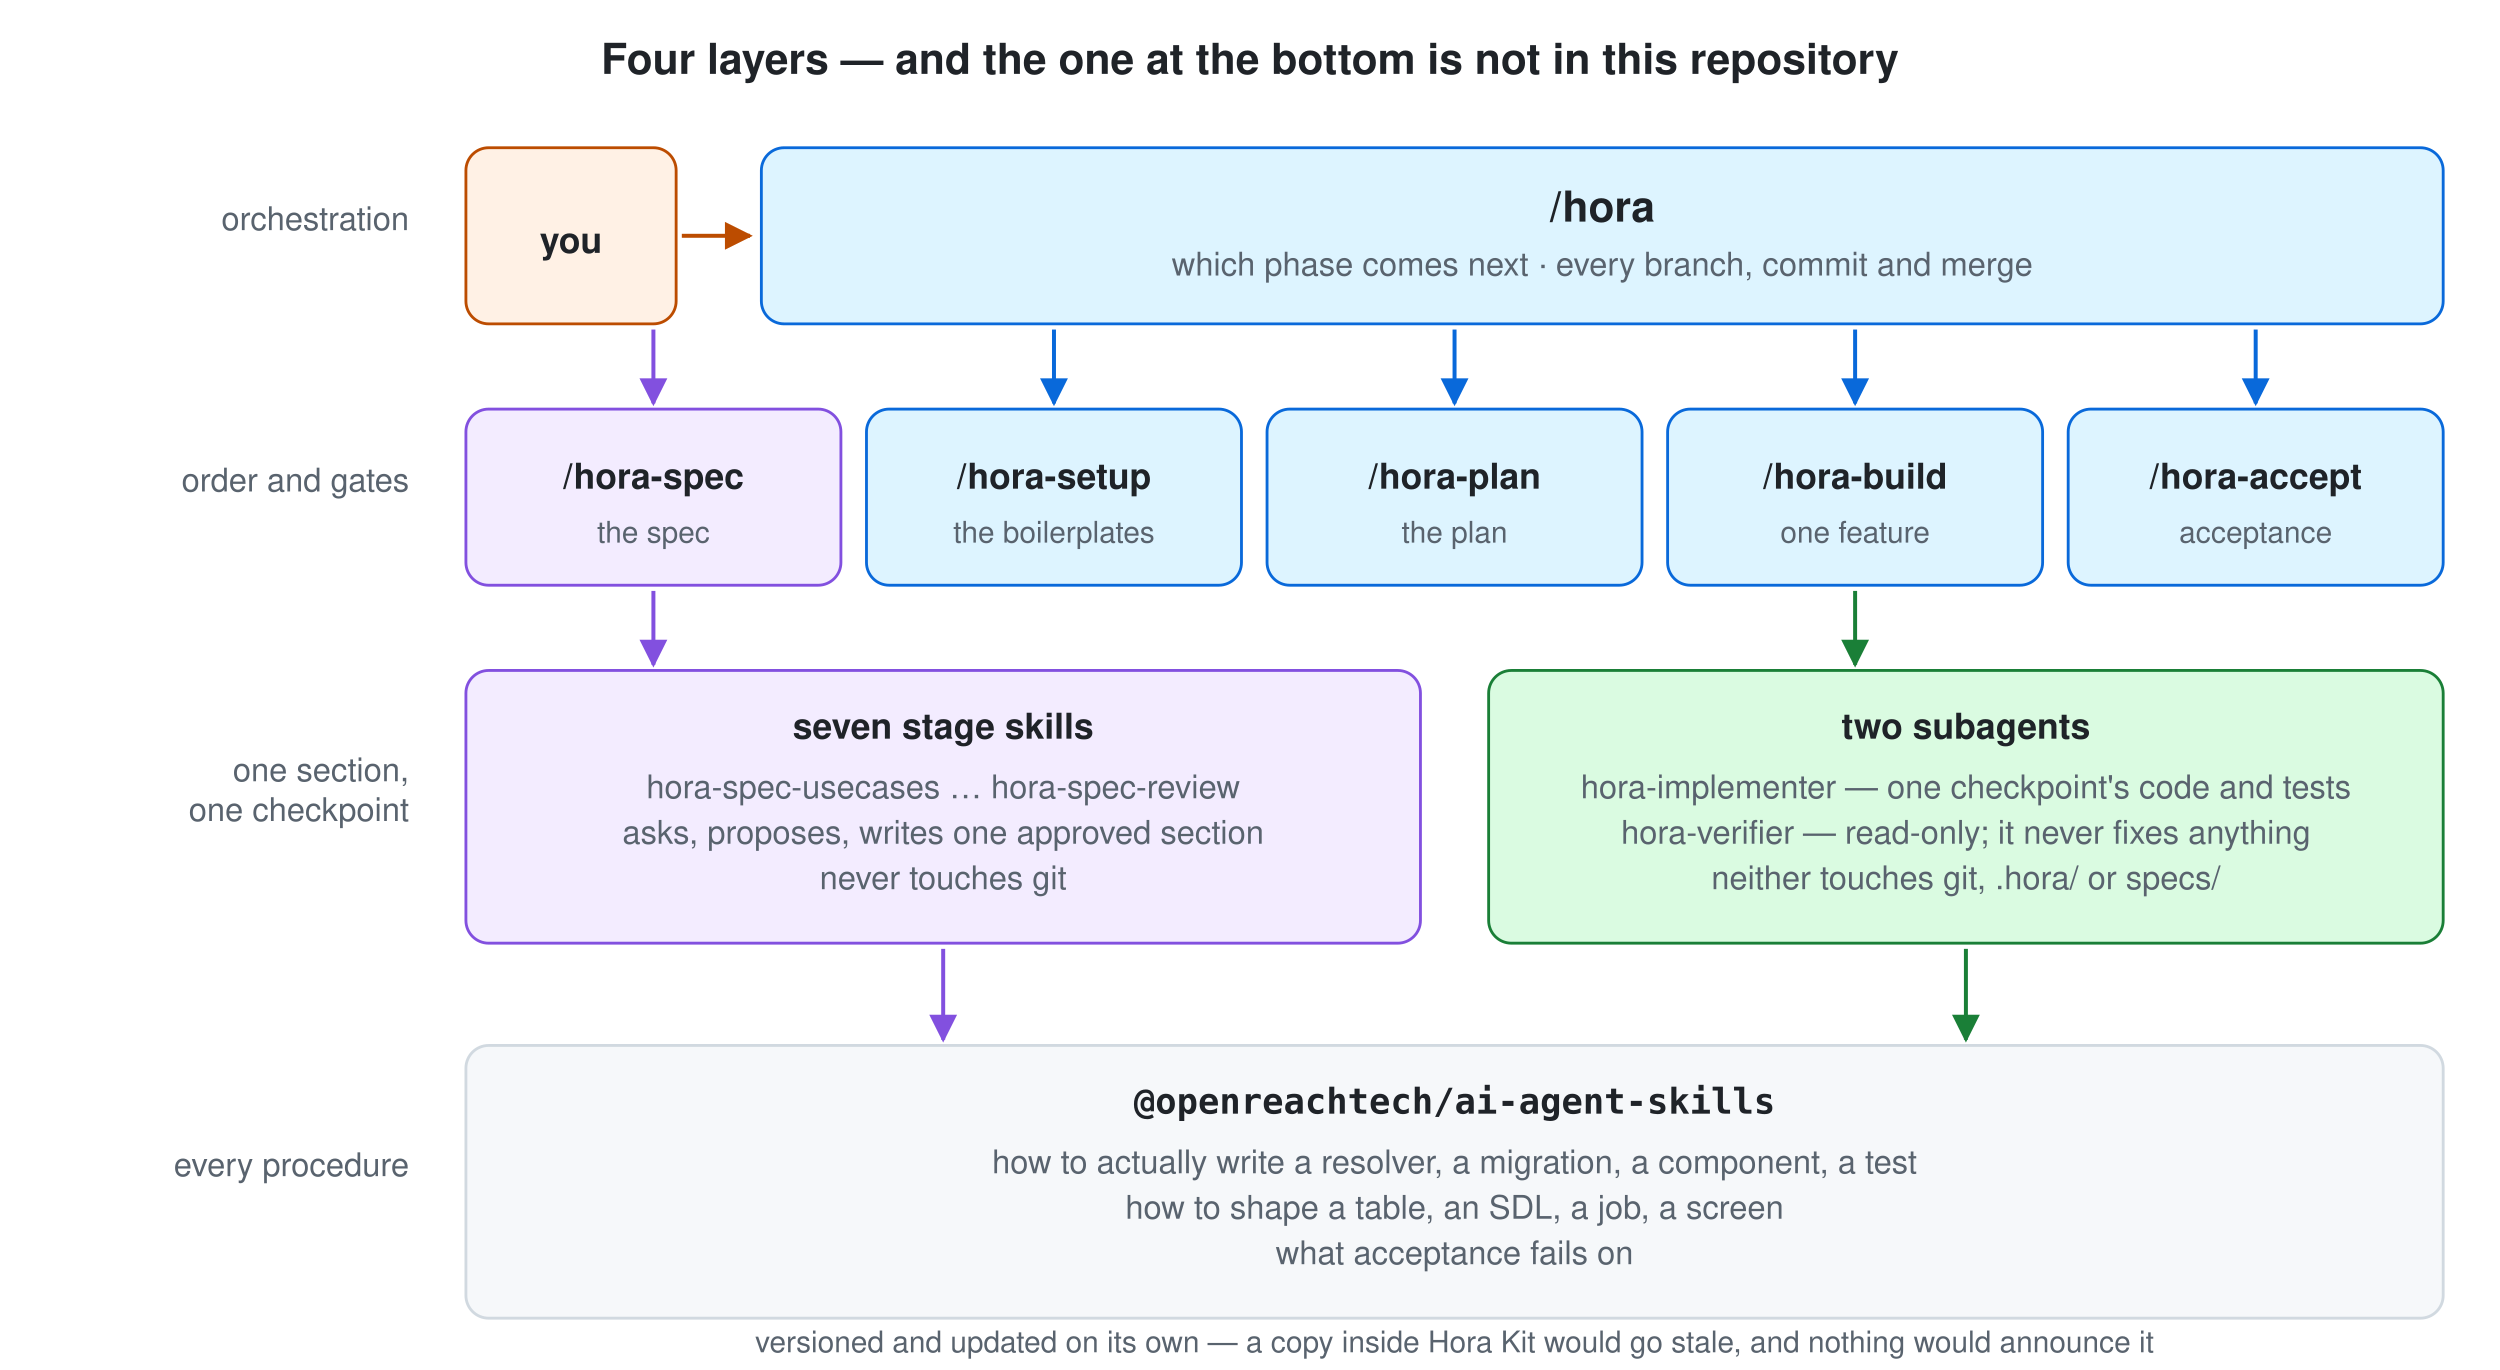
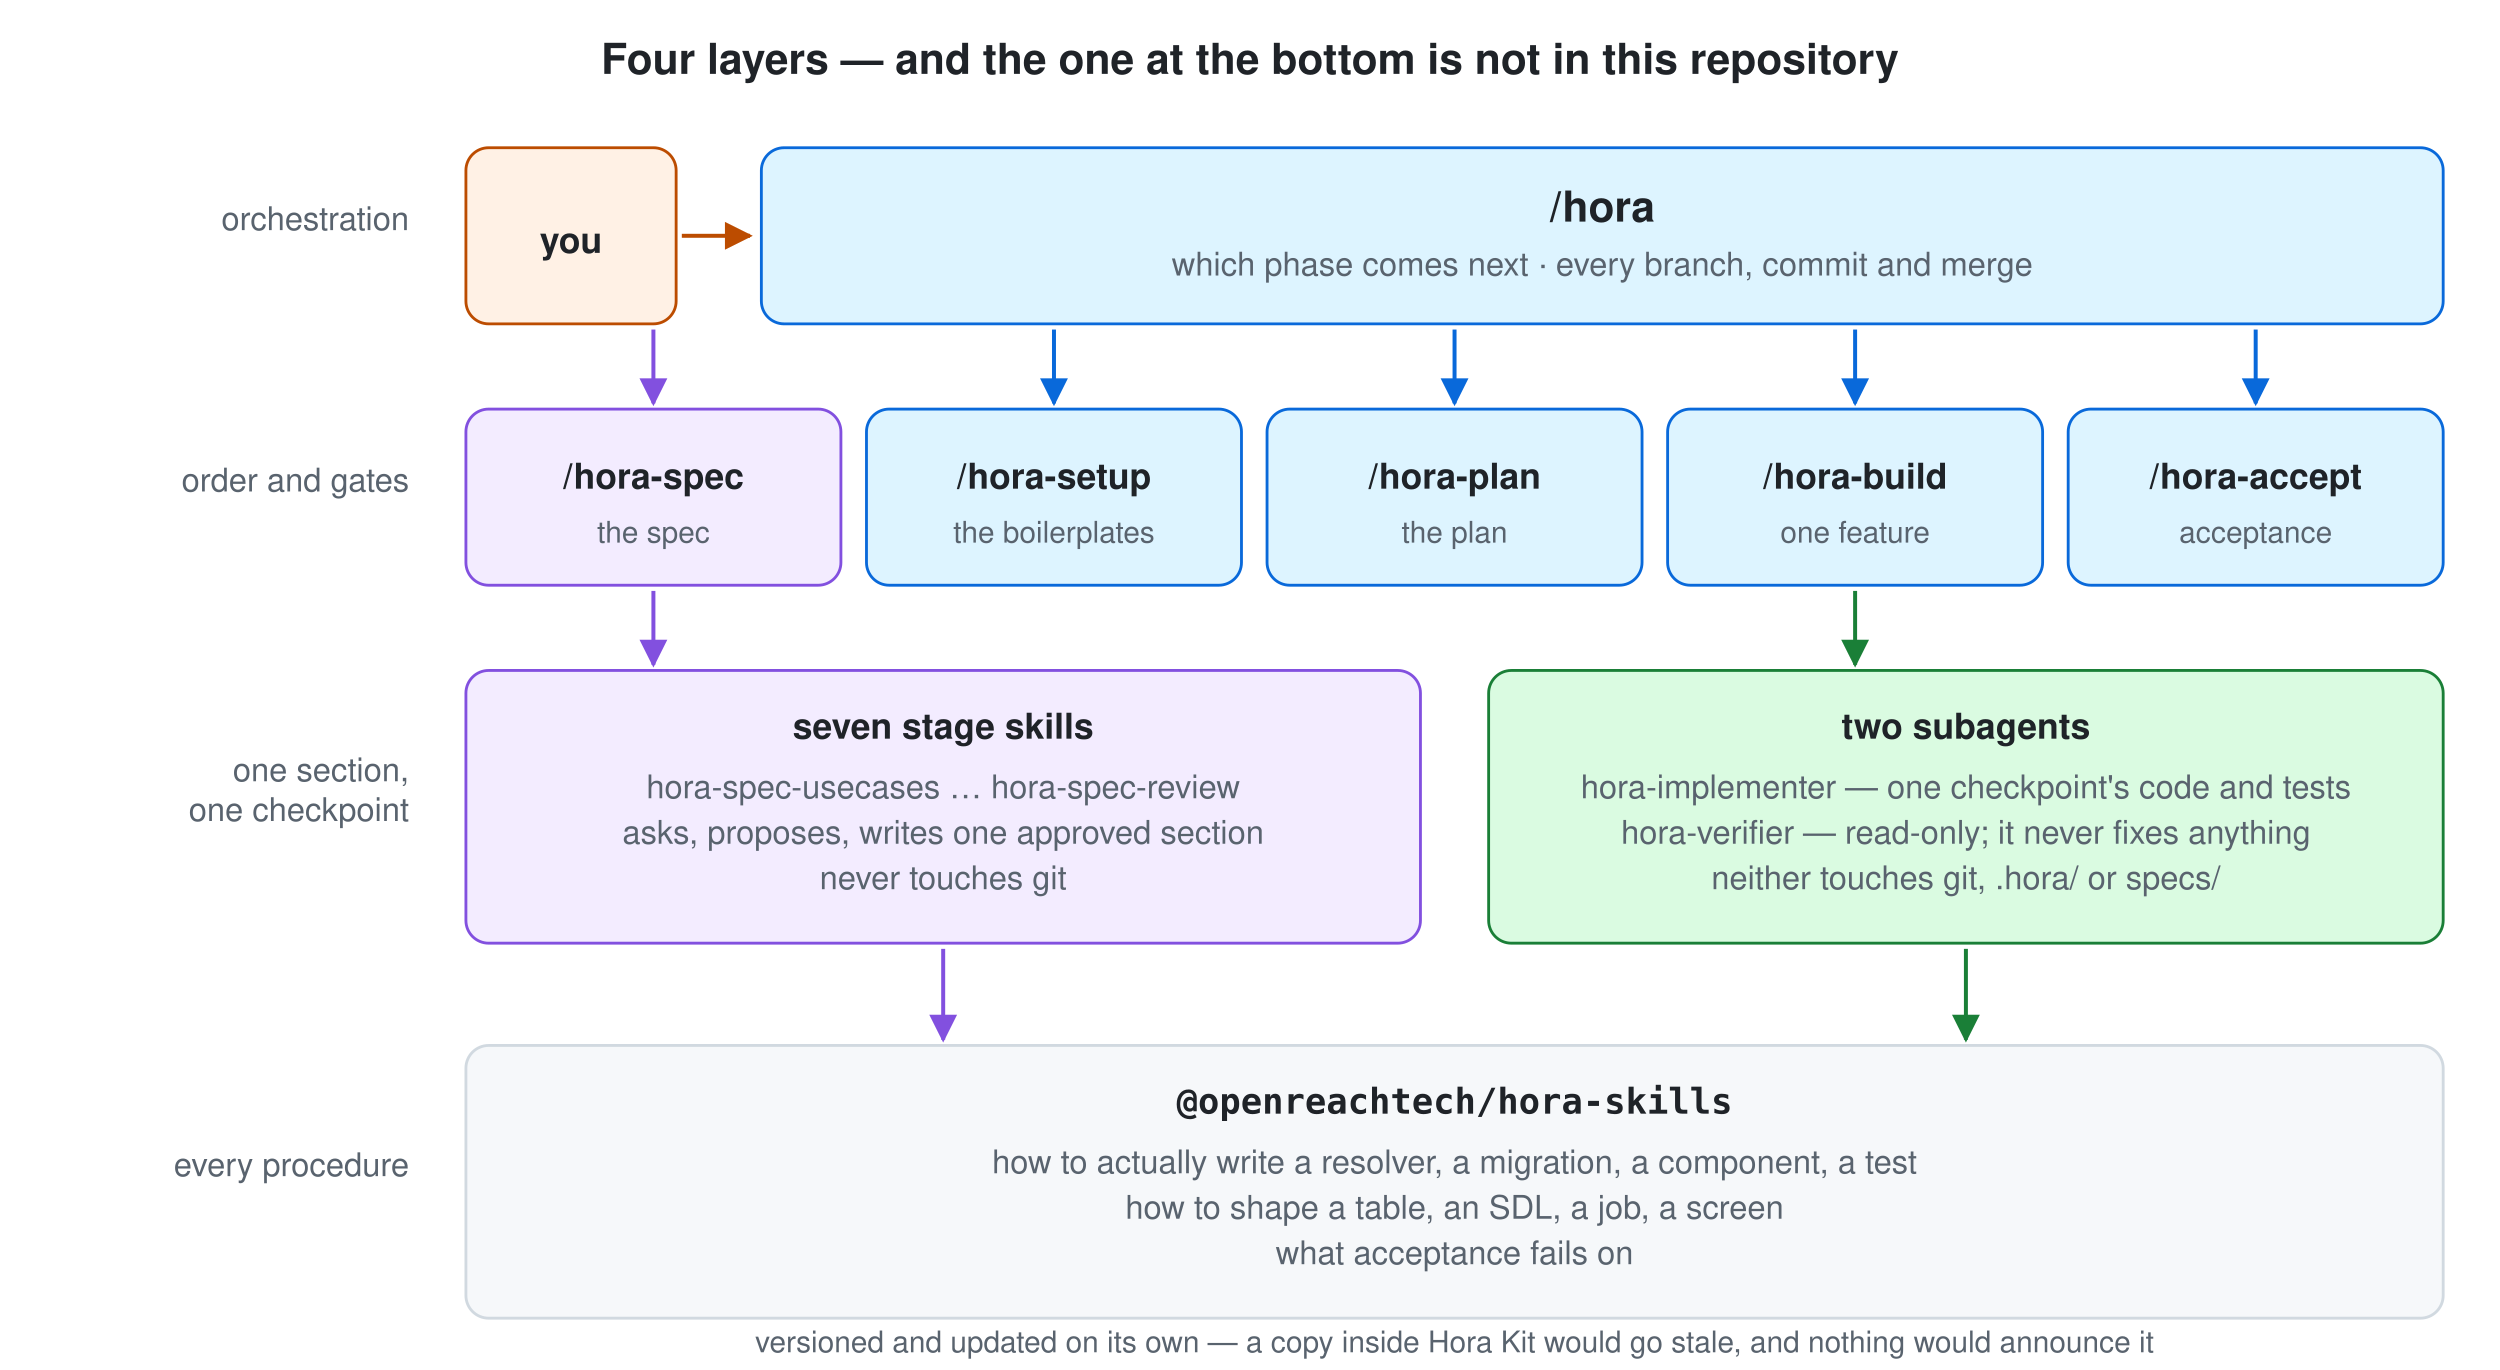
<svg xmlns="http://www.w3.org/2000/svg" viewBox="0 0 880 482" width="880" height="482" font-family="-apple-system, BlinkMacSystemFont, 'Segoe UI', Helvetica, Arial, sans-serif" role="img" aria-label="Four layers — and the one at the bottom is not in this repository">
  <defs>
    <marker id="m" viewBox="0 0 10 10" refX="9" refY="5" markerWidth="7" markerHeight="7" orient="auto-start-reverse">
      <path d="M0,0 L10,5 L0,10 z" class="ah" fill="#8b949e" />
    </marker>
    <marker id="mb" viewBox="0 0 10 10" refX="9" refY="5" markerWidth="7" markerHeight="7" orient="auto-start-reverse">
      <path d="M0,0 L10,5 L0,10 z" class="ah-b" fill="#0969da" />
    </marker>
    <marker id="mp" viewBox="0 0 10 10" refX="9" refY="5" markerWidth="7" markerHeight="7" orient="auto-start-reverse">
      <path d="M0,0 L10,5 L0,10 z" class="ah-p" fill="#8250df" />
    </marker>
    <marker id="mo" viewBox="0 0 10 10" refX="9" refY="5" markerWidth="7" markerHeight="7" orient="auto-start-reverse">
      <path d="M0,0 L10,5 L0,10 z" class="ah-o" fill="#bc4c00" />
    </marker>
    <marker id="mg" viewBox="0 0 10 10" refX="9" refY="5" markerWidth="7" markerHeight="7" orient="auto-start-reverse">
      <path d="M0,0 L10,5 L0,10 z" class="ah-g" fill="#1a7f37" />
    </marker>
  </defs>
  <style>
.t{font-size:15px;font-weight:600}
.l{font-size:12.5px}
.n{font-size:12.5px;font-weight:600}
.m{font-size:11.5px}
.xs{font-size:10.5px}
.code{font-family:ui-monospace,SFMono-Regular,Menlo,Consolas,monospace}
.dash{stroke-dasharray:5 4}

@media (prefers-color-scheme:dark){
text{fill:#e6edf3}
.m,.xs{fill:#9198a1}
.bx{fill:#151b23;stroke:#3d444d}
.bx-1{fill:#0d1117;stroke:#3d444d}
.bx-b{fill:#0c2d59;stroke:#4493f8}
.bx-p{fill:#251a44;stroke:#ab7df8}
.bx-o{fill:#40200a;stroke:#f0883e}
.bx-g{fill:#0f3018;stroke:#3fb950}
.bx-r{fill:#3d1418;stroke:#f85149}
.arr{stroke:#6e7681}
.arr-b{stroke:#4493f8}
.arr-p{stroke:#ab7df8}
.arr-o{stroke:#f0883e}
.arr-g{stroke:#3fb950}
.ah{fill:#6e7681}
.ah-b{fill:#4493f8}
.ah-p{fill:#ab7df8}
.ah-o{fill:#f0883e}
.ah-g{fill:#3fb950}
.ln{stroke:#3d444d}
.lane{stroke:#6e7681}
.lane-b{stroke:#4493f8}
.lane-g{stroke:#3fb950}
.dt{fill:#6e7681}
.dt-b{fill:#4493f8}
.dt-g{fill:#3fb950}
}
</style>
  <text x="440.0" y="26" class="t" fill="#1f2328" text-anchor="middle">Four layers — and the one at the bottom is not in this repository</text>
  <text x="144" y="81.0" class="m" fill="#59636e" text-anchor="end">orchestration</text>
  <text x="144" y="173.0" class="m" fill="#59636e" text-anchor="end">order and gates</text>
  <text x="144" y="275.0" class="m" fill="#59636e" text-anchor="end">one section,</text>
  <text x="144" y="289.0" class="m" fill="#59636e" text-anchor="end">one checkpoint</text>
  <text x="144" y="414.0" class="m" fill="#59636e" text-anchor="end">every procedure</text>
  <rect x="164" y="52" width="74" height="62" rx="8" class="bx bx-o" fill="#fff1e5" stroke="#bc4c00" stroke-width="1" />
  <text x="201" y="89" class="n" fill="#1f2328" text-anchor="middle">you</text>
  <path d="M240,83 L264,83" class="arr arr-o" fill="none" stroke="#bc4c00" stroke-width="1.4" marker-end="url(#mo)" />
  <rect x="268" y="52" width="592" height="62" rx="8" class="bx bx-b" fill="#ddf4ff" stroke="#0969da" stroke-width="1" />
  <text x="564" y="78" class="t" fill="#1f2328" text-anchor="middle">/hora</text>
  <text x="564" y="97" class="m" fill="#59636e" text-anchor="middle">which phase comes next · every branch, commit and merge</text>
  <rect x="164" y="144" width="132" height="62" rx="8" class="bx bx-p" fill="#f3ecff" stroke="#8250df" stroke-width="1" />
  <text x="230" y="172" class="n" fill="#1f2328" text-anchor="middle">/hora-spec</text>
  <text x="230" y="191" class="xs" fill="#59636e" text-anchor="middle">the spec</text>
  <path d="M230,116 L230,142" class="arr arr-p" fill="none" stroke="#8250df" stroke-width="1.4" marker-end="url(#mp)" />
  <rect x="305" y="144" width="132" height="62" rx="8" class="bx bx-b" fill="#ddf4ff" stroke="#0969da" stroke-width="1" />
  <text x="371" y="172" class="n" fill="#1f2328" text-anchor="middle">/hora-setup</text>
  <text x="371" y="191" class="xs" fill="#59636e" text-anchor="middle">the boilerplates</text>
  <path d="M371,116 L371,142" class="arr arr-b" fill="none" stroke="#0969da" stroke-width="1.4" marker-end="url(#mb)" />
  <rect x="446" y="144" width="132" height="62" rx="8" class="bx bx-b" fill="#ddf4ff" stroke="#0969da" stroke-width="1" />
  <text x="512" y="172" class="n" fill="#1f2328" text-anchor="middle">/hora-plan</text>
  <text x="512" y="191" class="xs" fill="#59636e" text-anchor="middle">the plan</text>
  <path d="M512,116 L512,142" class="arr arr-b" fill="none" stroke="#0969da" stroke-width="1.4" marker-end="url(#mb)" />
  <rect x="587" y="144" width="132" height="62" rx="8" class="bx bx-b" fill="#ddf4ff" stroke="#0969da" stroke-width="1" />
  <text x="653" y="172" class="n" fill="#1f2328" text-anchor="middle">/hora-build</text>
  <text x="653" y="191" class="xs" fill="#59636e" text-anchor="middle">one feature</text>
  <path d="M653,116 L653,142" class="arr arr-b" fill="none" stroke="#0969da" stroke-width="1.4" marker-end="url(#mb)" />
  <rect x="728" y="144" width="132" height="62" rx="8" class="bx bx-b" fill="#ddf4ff" stroke="#0969da" stroke-width="1" />
  <text x="794" y="172" class="n" fill="#1f2328" text-anchor="middle">/hora-accept</text>
  <text x="794" y="191" class="xs" fill="#59636e" text-anchor="middle">acceptance</text>
  <path d="M794,116 L794,142" class="arr arr-b" fill="none" stroke="#0969da" stroke-width="1.4" marker-end="url(#mb)" />
  <rect x="164" y="236" width="336" height="96" rx="8" class="bx bx-p" fill="#f3ecff" stroke="#8250df" stroke-width="1" />
  <text x="332" y="260" class="n" fill="#1f2328" text-anchor="middle">seven stage skills</text>
  <text x="332" y="281" class="m" fill="#59636e" text-anchor="middle">hora-spec-usecases … hora-spec-review</text>
  <text x="332" y="297" class="m" fill="#59636e" text-anchor="middle">asks, proposes, writes one approved section</text>
  <text x="332" y="313" class="m" fill="#59636e" text-anchor="middle">never touches git</text>
  <rect x="524" y="236" width="336" height="96" rx="8" class="bx bx-g" fill="#dafbe1" stroke="#1a7f37" stroke-width="1" />
  <text x="692" y="260" class="n" fill="#1f2328" text-anchor="middle">two subagents</text>
  <text x="692" y="281" class="m" fill="#59636e" text-anchor="middle">hora-implementer — one checkpoint's code and tests</text>
  <text x="692" y="297" class="m" fill="#59636e" text-anchor="middle">hora-verifier — read-only; it never fixes anything</text>
  <text x="692" y="313" class="m" fill="#59636e" text-anchor="middle">neither touches git, .hora/ or specs/</text>
  <path d="M230,208 L230,234" class="arr arr-p" fill="none" stroke="#8250df" stroke-width="1.4" marker-end="url(#mp)" />
  <path d="M653,208 L653,234" class="arr arr-g" fill="none" stroke="#1a7f37" stroke-width="1.4" marker-end="url(#mg)" />
  <rect x="164" y="368" width="696" height="96" rx="8" class="bx" fill="#f6f8fa" stroke="#d1d9e0" stroke-width="1" />
-   <text x="512" y="392" class="n code" fill="#1f2328" text-anchor="middle">@openreachtech/ai-agent-skills</text>
+   <text x="512" y="392" class="n code" fill="#1f2328" text-anchor="middle">@openreachtech/hora-skills</text>
  <text x="512" y="413" class="m" fill="#59636e" text-anchor="middle">how to actually write a resolver, a migration, a component, a test</text>
  <text x="512" y="429" class="m" fill="#59636e" text-anchor="middle">how to shape a table, an SDL, a job, a screen</text>
  <text x="512" y="445" class="m" fill="#59636e" text-anchor="middle">what acceptance fails on</text>
  <path d="M332,334 L332,366" class="arr arr-p" fill="none" stroke="#8250df" stroke-width="1.4" marker-end="url(#mp)" />
  <path d="M692,334 L692,366" class="arr arr-g" fill="none" stroke="#1a7f37" stroke-width="1.4" marker-end="url(#mg)" />
  <text x="512" y="476" class="xs" fill="#59636e" text-anchor="middle">versioned and updated on its own — a copy inside Hora Kit would go stale, and nothing would announce it</text>
</svg>
